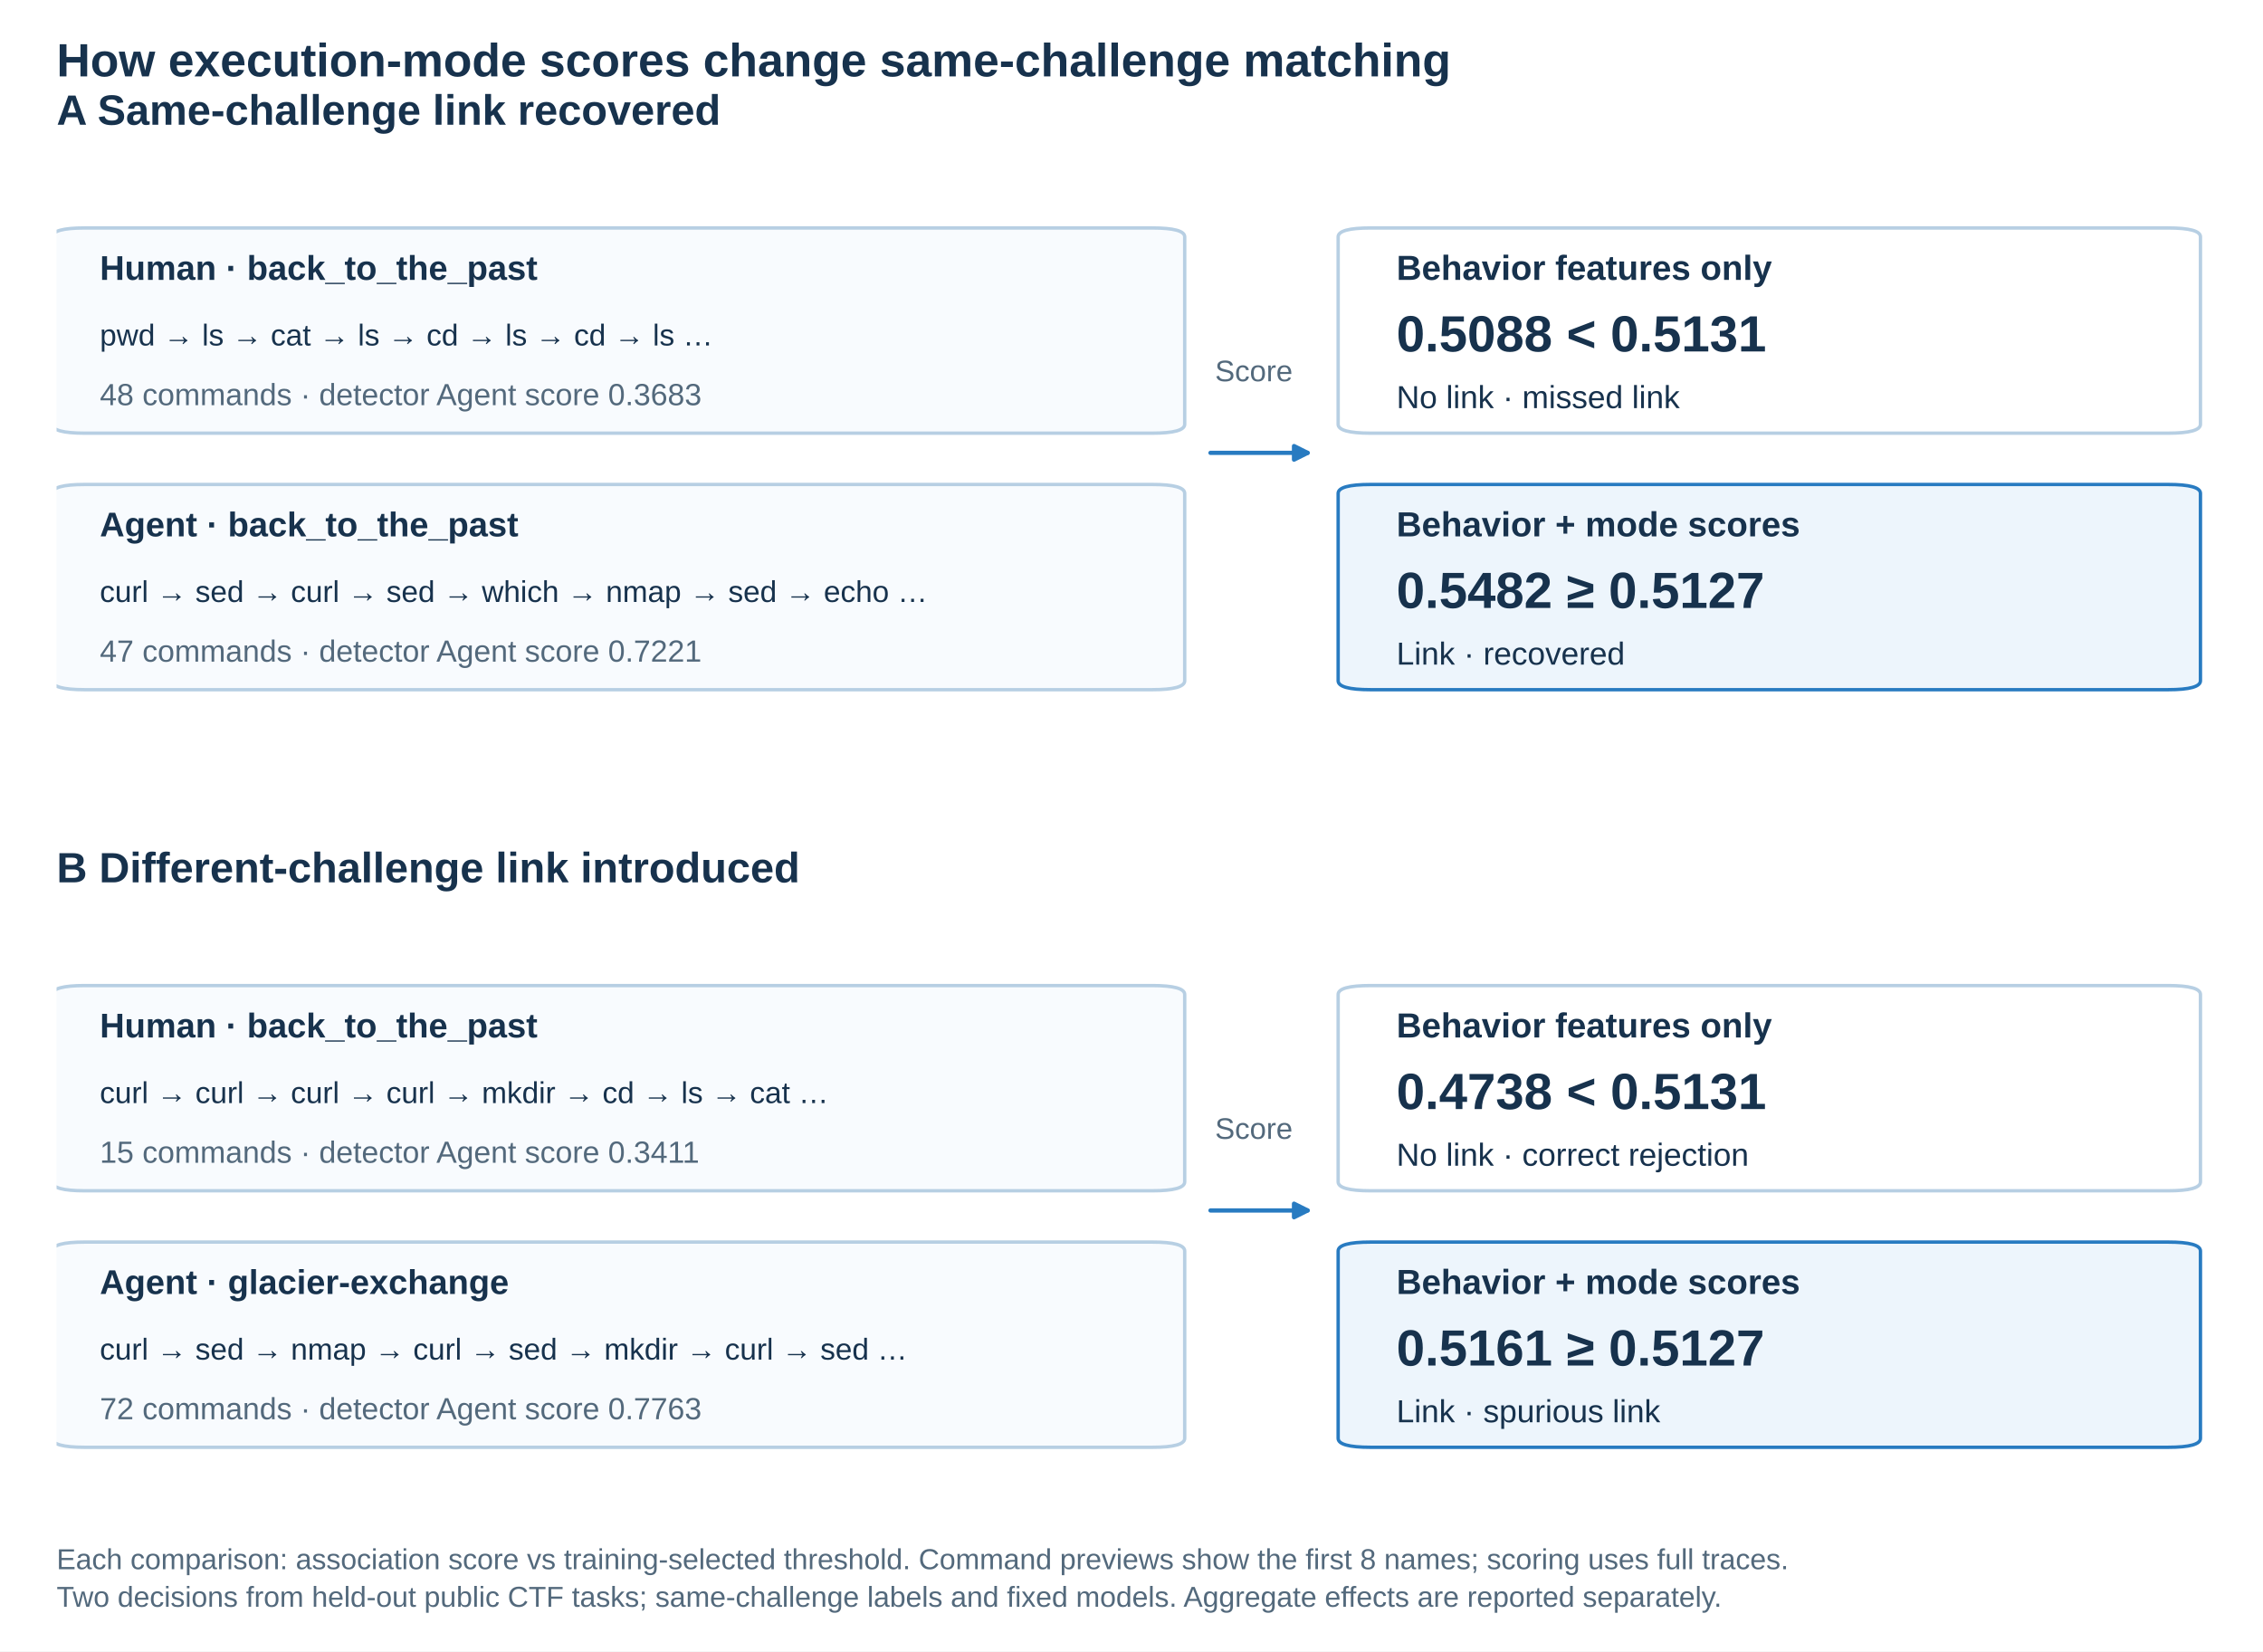
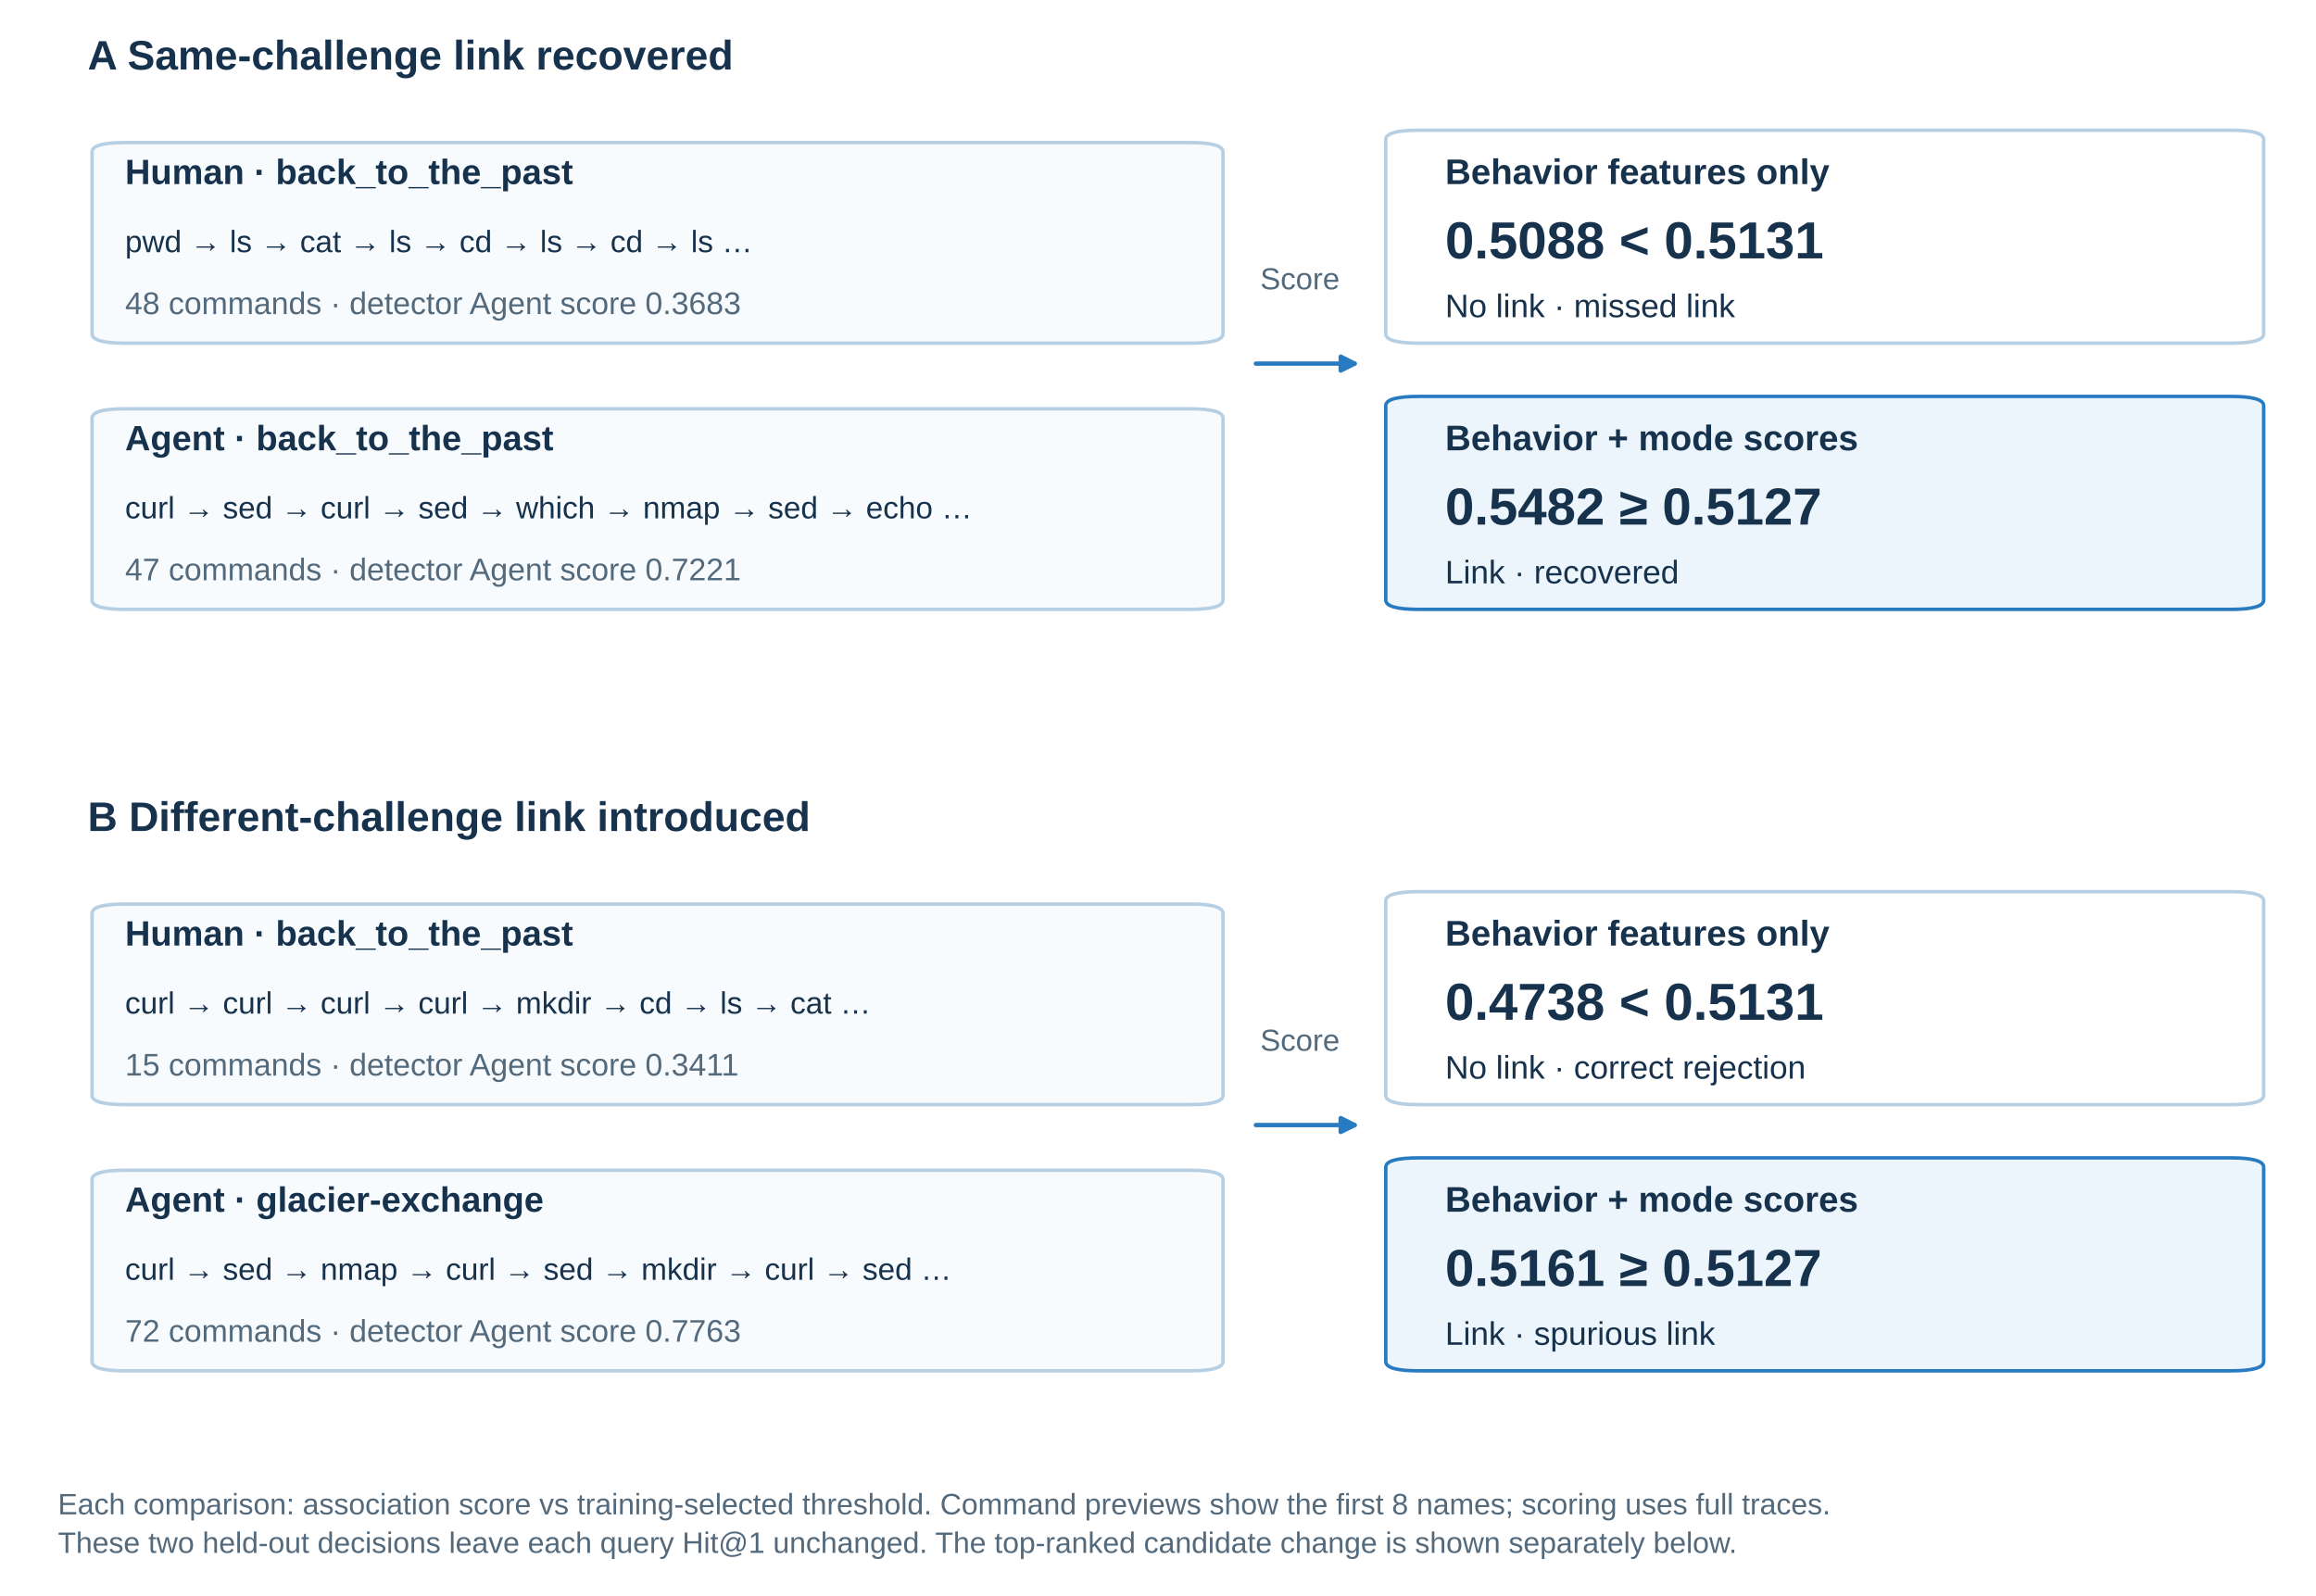
- <svg xmlns="http://www.w3.org/2000/svg" width="532.8pt" height="388.8pt" viewBox="0 0 532.8 388.8" version="1.1">
+ <svg xmlns="http://www.w3.org/2000/svg" width="532.8pt" height="367.2pt" viewBox="0 0 532.8 367.2" version="1.1">
  <defs>
    <style type="text/css">*{stroke-linejoin: round; stroke-linecap: butt}</style>
  </defs>
  <g id="figure_1">
    <g id="patch_1">
-       <path d="M 0 388.8  L 532.8 388.8  L 532.8 0  L 0 0  z " style="fill: #ffffff" />
+       <path d="M 0 367.2 L 532.8 367.2 L 532.8 0 L 0 0 z " style="fill: #ffffff" />
    </g>
    <g id="axes_1">
      <g id="patch_2">
-         <path d="M 19.935 101.985  L 271.294 101.985  Q 278.926 101.985 278.926 99.879  L 278.926 55.778  Q 278.926 53.672 271.294 53.672  L 19.935 53.672  Q 12.302 53.672 12.302 55.778  L 12.302 99.879  Q 12.302 101.985 19.935 101.985  z " clip-path="url(#p81bd082068)" style="fill: #f8fbfe; stroke: #b7cfe3; stroke-width: 0.8; stroke-linejoin: miter" />
+         <path d="M 28.771 78.957 L 273.753 78.957 Q 281.345 78.957 281.345 76.821 L 281.345 34.945 Q 281.345 32.808 273.753 32.808 L 28.771 32.808 Q 21.179 32.808 21.179 34.945 L 21.179 76.821 Q 21.179 78.957 28.771 78.957 z " clip-path="url(#peca4818e24)" style="fill: #f8fbfe; stroke: #b7cfe3; stroke-width: 0.8; stroke-linejoin: miter" />
      </g>
      <g id="patch_3">
-         <path d="M 19.935 162.378  L 271.294 162.378  Q 278.926 162.378 278.926 160.271  L 278.926 116.171  Q 278.926 114.064 271.294 114.064  L 19.935 114.064  Q 12.302 114.064 12.302 116.171  L 12.302 160.271  Q 12.302 162.378 19.935 162.378  z " clip-path="url(#p81bd082068)" style="fill: #f8fbfe; stroke: #b7cfe3; stroke-width: 0.8; stroke-linejoin: miter" />
+         <path d="M 28.771 140.204 L 273.753 140.204 Q 281.345 140.204 281.345 138.067 L 281.345 96.192 Q 281.345 94.055 273.753 94.055 L 28.771 94.055 Q 21.179 94.055 21.179 96.192 L 21.179 138.067 Q 21.179 140.204 28.771 140.204 z " clip-path="url(#peca4818e24)" style="fill: #f8fbfe; stroke: #b7cfe3; stroke-width: 0.8; stroke-linejoin: miter" />
      </g>
      <g id="patch_4">
-         <path d="M 322.685 101.985  L 510.441 101.985  Q 518.073 101.985 518.073 99.879  L 518.073 55.778  Q 518.073 53.672 510.441 53.672  L 322.685 53.672  Q 315.053 53.672 315.053 55.778  L 315.053 99.879  Q 315.053 101.985 322.685 101.985  z " clip-path="url(#p81bd082068)" style="fill: #ffffff; stroke: #b7cfe3; stroke-width: 0.8; stroke-linejoin: miter" />
+         <path d="M 326.393 78.957 L 513.166 78.957 Q 520.759 78.957 520.759 76.821 L 520.759 32.096 Q 520.759 29.96 513.166 29.96 L 326.393 29.96 Q 318.801 29.96 318.801 32.096 L 318.801 76.821 Q 318.801 78.957 326.393 78.957 z " clip-path="url(#peca4818e24)" style="fill: #ffffff; stroke: #b7cfe3; stroke-width: 0.8; stroke-linejoin: miter" />
      </g>
      <g id="patch_5">
-         <path d="M 322.685 162.378  L 510.441 162.378  Q 518.073 162.378 518.073 160.271  L 518.073 116.171  Q 518.073 114.064 510.441 114.064  L 322.685 114.064  Q 315.053 114.064 315.053 116.171  L 315.053 160.271  Q 315.053 162.378 322.685 162.378  z " clip-path="url(#p81bd082068)" style="fill: #edf5fc; stroke: #287bc1; stroke-width: 0.8; stroke-linejoin: miter" />
+         <path d="M 326.393 140.204 L 513.166 140.204 Q 520.759 140.204 520.759 138.067 L 520.759 93.343 Q 520.759 91.206 513.166 91.206 L 326.393 91.206 Q 318.801 91.206 318.801 93.343 L 318.801 138.067 Q 318.801 140.204 326.393 140.204 z " clip-path="url(#peca4818e24)" style="fill: #edf5fc; stroke: #287bc1; stroke-width: 0.8; stroke-linejoin: miter" />
      </g>
      <g id="text_1">
-         <text style="font-weight: 700; font-size: 10px; font-family: 'Arial'; text-anchor: start; fill: #17324d" x="13.32" y="29.374" transform="rotate(-0 13.32 29.3741)">A  Same-challenge link recovered</text>
+         <text style="font-weight: 700; font-size: 9.5px; font-family: 'Arial'; text-anchor: start; fill: #17324d" x="20.166" y="16.001" transform="rotate(-0 20.16648 16.00119)">A  Same-challenge link recovered</text>
      </g>
      <g id="text_2">
-         <text style="font-weight: 700; font-size: 8.1px; font-family: 'Arial'; text-anchor: start; fill: #17324d" x="23.496" y="65.89" transform="rotate(-0 23.49648 65.89047)">Human · back_to_the_past</text>
+         <text style="font-weight: 700; font-size: 8.1px; font-family: 'Arial'; text-anchor: start; fill: #17324d" x="28.771" y="42.351" transform="rotate(-0 28.7712 42.3515)">Human · back_to_the_past</text>
      </g>
      <g id="text_3">
-         <text style="font-size: 7.1px; font-family: 'Arial'; text-anchor: start; fill: #17324d" x="23.496" y="81.34" transform="rotate(-0 23.49648 81.3397)">pwd → ls → cat → ls → cd → ls → cd → ls …</text>
+         <text style="font-size: 7.1px; font-family: 'Arial'; text-anchor: start; fill: #17324d" x="28.771" y="58.019" transform="rotate(-0 28.7712 58.01925)">pwd → ls → cat → ls → cd → ls → cd → ls …</text>
      </g>
      <g id="text_4">
-         <text style="font-size: 7.2px; font-family: 'Arial'; text-anchor: start; fill: #53697c" x="23.496" y="95.384" transform="rotate(-0 23.49648 95.38446)">48 commands · detector Agent score 0.3683</text>
+         <text style="font-size: 7.2px; font-family: 'Arial'; text-anchor: start; fill: #53697c" x="28.771" y="72.263" transform="rotate(-0 28.7712 72.26265)">48 commands · detector Agent score 0.3683</text>
      </g>
      <g id="text_5">
-         <text style="font-weight: 700; font-size: 8.1px; font-family: 'Arial'; text-anchor: start; fill: #17324d" x="23.496" y="126.283" transform="rotate(-0 23.49648 126.2829)">Agent · back_to_the_past</text>
+         <text style="font-weight: 700; font-size: 8.1px; font-family: 'Arial'; text-anchor: start; fill: #17324d" x="28.771" y="103.598" transform="rotate(-0 28.7712 103.5982)">Agent · back_to_the_past</text>
      </g>
      <g id="text_6">
-         <text style="font-size: 7.1px; font-family: 'Arial'; text-anchor: start; fill: #17324d" x="23.496" y="141.732" transform="rotate(-0 23.49648 141.7322)">curl → sed → curl → sed → which → nmap → sed → echo …</text>
+         <text style="font-size: 7.1px; font-family: 'Arial'; text-anchor: start; fill: #17324d" x="28.771" y="119.266" transform="rotate(-0 28.7712 119.2659)">curl → sed → curl → sed → which → nmap → sed → echo …</text>
      </g>
      <g id="text_7">
-         <text style="font-size: 7.2px; font-family: 'Arial'; text-anchor: start; fill: #53697c" x="23.496" y="155.777" transform="rotate(-0 23.49648 155.7769)">47 commands · detector Agent score 0.7221</text>
+         <text style="font-size: 7.2px; font-family: 'Arial'; text-anchor: start; fill: #53697c" x="28.771" y="133.509" transform="rotate(-0 28.7712 133.5093)">47 commands · detector Agent score 0.7221</text>
      </g>
      <g id="patch_6">
-         <path d="M 284.995 106.62  Q 296.988 106.62 307.862 106.62  " style="fill: none; stroke: #287bc1; stroke-linecap: round" />
-         <path d="M 304.662 105.02  L 307.862 106.62  L 304.662 108.22  z " style="fill: #287bc1; stroke: #287bc1; stroke-linecap: round" />
+         <path d="M 288.914 83.657 Q 300.832 83.657 311.631 83.657 " style="fill: none; stroke: #287bc1; stroke-linecap: round" />
+         <path d="M 308.431 82.057 L 311.631 83.657 L 308.431 85.257 z " style="fill: #287bc1; stroke: #287bc1; stroke-linecap: round" />
      </g>
      <g id="text_8">
-         <text style="font-size: 7px; font-family: 'Arial'; text-anchor: middle; fill: #53697c" x="295.208" y="89.767" transform="rotate(-0 295.2085 89.76655)">Score</text>
+         <text style="font-size: 7px; font-family: 'Arial'; text-anchor: middle; fill: #53697c" x="299.061" y="66.565" transform="rotate(-0 299.0606 66.56529)">Score</text>
      </g>
      <g id="text_9">
-         <text style="font-weight: 700; font-size: 8.2px; font-family: 'Arial'; text-anchor: start; fill: #17324d" x="328.791" y="65.89" transform="rotate(-0 328.7909 65.89047)">Behavior features only</text>
+         <text style="font-weight: 700; font-size: 8.2px; font-family: 'Arial'; text-anchor: start; fill: #17324d" x="332.467" y="42.351" transform="rotate(-0 332.4672 42.3515)">Behavior features only</text>
      </g>
      <g id="text_10">
-         <text style="font-weight: 700; font-size: 12px; font-family: 'Arial'; text-anchor: start; fill: #17324d" x="328.791" y="82.744" transform="rotate(-0 328.7909 82.74418)">0.5088 &lt; 0.5131</text>
+         <text style="font-weight: 700; font-size: 12px; font-family: 'Arial'; text-anchor: start; fill: #17324d" x="332.467" y="59.444" transform="rotate(-0 332.4672 59.44359)">0.5088 &lt; 0.5131</text>
      </g>
      <g id="text_11">
-         <text style="font-size: 7.5px; font-family: 'Arial'; text-anchor: start; fill: #17324d" x="328.791" y="96.087" transform="rotate(-0 328.7909 96.0867)">No link · missed link</text>
+         <text style="font-size: 7.5px; font-family: 'Arial'; text-anchor: start; fill: #17324d" x="332.467" y="72.975" transform="rotate(-0 332.4672 72.97482)">No link · missed link</text>
      </g>
      <g id="text_12">
-         <text style="font-weight: 700; font-size: 8.2px; font-family: 'Arial'; text-anchor: start; fill: #17324d" x="328.791" y="126.283" transform="rotate(-0 328.7909 126.2829)">Behavior + mode scores</text>
+         <text style="font-weight: 700; font-size: 8.2px; font-family: 'Arial'; text-anchor: start; fill: #17324d" x="332.467" y="103.598" transform="rotate(-0 332.4672 103.5982)">Behavior + mode scores</text>
      </g>
      <g id="text_13">
-         <text style="font-weight: 700; font-size: 12px; font-family: 'Arial'; text-anchor: start; fill: #17324d" x="328.791" y="143.137" transform="rotate(-0 328.7909 143.1366)">0.5482 ≥ 0.5127</text>
+         <text style="font-weight: 700; font-size: 12px; font-family: 'Arial'; text-anchor: start; fill: #17324d" x="332.467" y="120.69" transform="rotate(-0 332.4672 120.6902)">0.5482 ≥ 0.5127</text>
      </g>
      <g id="text_14">
-         <text style="font-size: 7.5px; font-family: 'Arial'; text-anchor: start; fill: #17324d" x="328.791" y="156.479" transform="rotate(-0 328.7909 156.4792)">Link · recovered</text>
+         <text style="font-size: 7.5px; font-family: 'Arial'; text-anchor: start; fill: #17324d" x="332.467" y="134.221" transform="rotate(-0 332.4672 134.2215)">Link · recovered</text>
      </g>
    </g>
    <g id="axes_2">
      <g id="patch_7">
-         <path d="M 19.935 280.354  L 271.294 280.354  Q 278.926 280.354 278.926 278.247  L 278.926 234.147  Q 278.926 232.04 271.294 232.04  L 19.935 232.04  Q 12.302 232.04 12.302 234.147  L 12.302 278.247  Q 12.302 280.354 19.935 280.354  z " clip-path="url(#pa3cf206963)" style="fill: #f8fbfe; stroke: #b7cfe3; stroke-width: 0.8; stroke-linejoin: miter" />
+         <path d="M 28.771 254.151 L 273.753 254.151 Q 281.345 254.151 281.345 252.014 L 281.345 210.139 Q 281.345 208.002 273.753 208.002 L 28.771 208.002 Q 21.179 208.002 21.179 210.139 L 21.179 252.014 Q 21.179 254.151 28.771 254.151 z " clip-path="url(#pc39b112f01)" style="fill: #f8fbfe; stroke: #b7cfe3; stroke-width: 0.8; stroke-linejoin: miter" />
      </g>
      <g id="patch_8">
-         <path d="M 19.935 340.746  L 271.294 340.746  Q 278.926 340.746 278.926 338.64  L 278.926 294.539  Q 278.926 292.432 271.294 292.432  L 19.935 292.432  Q 12.302 292.432 12.302 294.539  L 12.302 338.64  Q 12.302 340.746 19.935 340.746  z " clip-path="url(#pa3cf206963)" style="fill: #f8fbfe; stroke: #b7cfe3; stroke-width: 0.8; stroke-linejoin: miter" />
+         <path d="M 28.771 315.398 L 273.753 315.398 Q 281.345 315.398 281.345 313.261 L 281.345 271.385 Q 281.345 269.249 273.753 269.249 L 28.771 269.249 Q 21.179 269.249 21.179 271.385 L 21.179 313.261 Q 21.179 315.398 28.771 315.398 z " clip-path="url(#pc39b112f01)" style="fill: #f8fbfe; stroke: #b7cfe3; stroke-width: 0.8; stroke-linejoin: miter" />
      </g>
      <g id="patch_9">
-         <path d="M 322.685 280.354  L 510.441 280.354  Q 518.073 280.354 518.073 278.247  L 518.073 234.147  Q 518.073 232.04 510.441 232.04  L 322.685 232.04  Q 315.053 232.04 315.053 234.147  L 315.053 278.247  Q 315.053 280.354 322.685 280.354  z " clip-path="url(#pa3cf206963)" style="fill: #ffffff; stroke: #b7cfe3; stroke-width: 0.8; stroke-linejoin: miter" />
+         <path d="M 326.393 254.151 L 513.166 254.151 Q 520.759 254.151 520.759 252.014 L 520.759 207.29 Q 520.759 205.154 513.166 205.154 L 326.393 205.154 Q 318.801 205.154 318.801 207.29 L 318.801 252.014 Q 318.801 254.151 326.393 254.151 z " clip-path="url(#pc39b112f01)" style="fill: #ffffff; stroke: #b7cfe3; stroke-width: 0.8; stroke-linejoin: miter" />
      </g>
      <g id="patch_10">
-         <path d="M 322.685 340.746  L 510.441 340.746  Q 518.073 340.746 518.073 338.64  L 518.073 294.539  Q 518.073 292.432 510.441 292.432  L 322.685 292.432  Q 315.053 292.432 315.053 294.539  L 315.053 338.64  Q 315.053 340.746 322.685 340.746  z " clip-path="url(#pa3cf206963)" style="fill: #edf5fc; stroke: #287bc1; stroke-width: 0.8; stroke-linejoin: miter" />
+         <path d="M 326.393 315.398 L 513.166 315.398 Q 520.759 315.398 520.759 313.261 L 520.759 268.537 Q 520.759 266.4 513.166 266.4 L 326.393 266.4 Q 318.801 266.4 318.801 268.537 L 318.801 313.261 Q 318.801 315.398 326.393 315.398 z " clip-path="url(#pc39b112f01)" style="fill: #edf5fc; stroke: #287bc1; stroke-width: 0.8; stroke-linejoin: miter" />
      </g>
      <g id="text_15">
-         <text style="font-weight: 700; font-size: 10px; font-family: 'Arial'; text-anchor: start; fill: #17324d" x="13.32" y="207.743" transform="rotate(-0 13.32 207.7425)">B  Different-challenge link introduced</text>
+         <text style="font-weight: 700; font-size: 9.5px; font-family: 'Arial'; text-anchor: start; fill: #17324d" x="20.166" y="191.195" transform="rotate(-0 20.16648 191.1951)">B  Different-challenge link introduced</text>
      </g>
      <g id="text_16">
-         <text style="font-weight: 700; font-size: 8.1px; font-family: 'Arial'; text-anchor: start; fill: #17324d" x="23.496" y="244.259" transform="rotate(-0 23.49648 244.2589)">Human · back_to_the_past</text>
+         <text style="font-weight: 700; font-size: 8.1px; font-family: 'Arial'; text-anchor: start; fill: #17324d" x="28.771" y="217.545" transform="rotate(-0 28.7712 217.5454)">Human · back_to_the_past</text>
      </g>
      <g id="text_17">
-         <text style="font-size: 7.1px; font-family: 'Arial'; text-anchor: start; fill: #17324d" x="23.496" y="259.708" transform="rotate(-0 23.49648 259.7081)">curl → curl → curl → curl → mkdir → cd → ls → cat …</text>
+         <text style="font-size: 7.1px; font-family: 'Arial'; text-anchor: start; fill: #17324d" x="28.771" y="233.213" transform="rotate(-0 28.7712 233.2132)">curl → curl → curl → curl → mkdir → cd → ls → cat …</text>
      </g>
      <g id="text_18">
-         <text style="font-size: 7.2px; font-family: 'Arial'; text-anchor: start; fill: #53697c" x="23.496" y="273.753" transform="rotate(-0 23.49648 273.7529)">15 commands · detector Agent score 0.3411</text>
+         <text style="font-size: 7.2px; font-family: 'Arial'; text-anchor: start; fill: #53697c" x="28.771" y="247.457" transform="rotate(-0 28.7712 247.4566)">15 commands · detector Agent score 0.3411</text>
      </g>
      <g id="text_19">
-         <text style="font-weight: 700; font-size: 8.1px; font-family: 'Arial'; text-anchor: start; fill: #17324d" x="23.496" y="304.651" transform="rotate(-0 23.49648 304.6513)">Agent · glacier-exchange</text>
+         <text style="font-weight: 700; font-size: 8.1px; font-family: 'Arial'; text-anchor: start; fill: #17324d" x="28.771" y="278.792" transform="rotate(-0 28.7712 278.7921)">Agent · glacier-exchange</text>
      </g>
      <g id="text_20">
-         <text style="font-size: 7.1px; font-family: 'Arial'; text-anchor: start; fill: #17324d" x="23.496" y="320.101" transform="rotate(-0 23.49648 320.1006)">curl → sed → nmap → curl → sed → mkdir → curl → sed …</text>
+         <text style="font-size: 7.1px; font-family: 'Arial'; text-anchor: start; fill: #17324d" x="28.771" y="294.46" transform="rotate(-0 28.7712 294.4598)">curl → sed → nmap → curl → sed → mkdir → curl → sed …</text>
      </g>
      <g id="text_21">
-         <text style="font-size: 7.2px; font-family: 'Arial'; text-anchor: start; fill: #53697c" x="23.496" y="334.145" transform="rotate(-0 23.49648 334.1453)">72 commands · detector Agent score 0.7763</text>
+         <text style="font-size: 7.2px; font-family: 'Arial'; text-anchor: start; fill: #53697c" x="28.771" y="308.703" transform="rotate(-0 28.7712 308.7032)">72 commands · detector Agent score 0.7763</text>
      </g>
      <g id="patch_11">
-         <path d="M 284.995 284.989  Q 296.988 284.989 307.862 284.989  " style="fill: none; stroke: #287bc1; stroke-linecap: round" />
-         <path d="M 304.662 283.389  L 307.862 284.989  L 304.662 286.589  z " style="fill: #287bc1; stroke: #287bc1; stroke-linecap: round" />
+         <path d="M 288.914 258.851 Q 300.832 258.851 311.631 258.851 " style="fill: none; stroke: #287bc1; stroke-linecap: round" />
+         <path d="M 308.431 257.251 L 311.631 258.851 L 308.431 260.451 z " style="fill: #287bc1; stroke: #287bc1; stroke-linecap: round" />
      </g>
      <g id="text_22">
-         <text style="font-size: 7px; font-family: 'Arial'; text-anchor: middle; fill: #53697c" x="295.208" y="268.135" transform="rotate(-0 295.2085 268.135)">Score</text>
+         <text style="font-size: 7px; font-family: 'Arial'; text-anchor: middle; fill: #53697c" x="299.061" y="241.759" transform="rotate(-0 299.0606 241.7592)">Score</text>
      </g>
      <g id="text_23">
-         <text style="font-weight: 700; font-size: 8.2px; font-family: 'Arial'; text-anchor: start; fill: #17324d" x="328.791" y="244.259" transform="rotate(-0 328.7909 244.2589)">Behavior features only</text>
+         <text style="font-weight: 700; font-size: 8.2px; font-family: 'Arial'; text-anchor: start; fill: #17324d" x="332.467" y="217.545" transform="rotate(-0 332.4672 217.5454)">Behavior features only</text>
      </g>
      <g id="text_24">
-         <text style="font-weight: 700; font-size: 12px; font-family: 'Arial'; text-anchor: start; fill: #17324d" x="328.791" y="261.113" transform="rotate(-0 328.7909 261.1126)">0.4738 &lt; 0.5131</text>
+         <text style="font-weight: 700; font-size: 12px; font-family: 'Arial'; text-anchor: start; fill: #17324d" x="332.467" y="234.638" transform="rotate(-0 332.4672 234.6375)">0.4738 &lt; 0.5131</text>
      </g>
      <g id="text_25">
-         <text style="font-size: 7.5px; font-family: 'Arial'; text-anchor: start; fill: #17324d" x="328.791" y="274.455" transform="rotate(-0 328.7909 274.4551)">No link · correct rejection</text>
+         <text style="font-size: 7.5px; font-family: 'Arial'; text-anchor: start; fill: #17324d" x="332.467" y="248.169" transform="rotate(-0 332.4672 248.1687)">No link · correct rejection</text>
      </g>
      <g id="text_26">
-         <text style="font-weight: 700; font-size: 8.2px; font-family: 'Arial'; text-anchor: start; fill: #17324d" x="328.791" y="304.651" transform="rotate(-0 328.7909 304.6513)">Behavior + mode scores</text>
+         <text style="font-weight: 700; font-size: 8.2px; font-family: 'Arial'; text-anchor: start; fill: #17324d" x="332.467" y="278.792" transform="rotate(-0 332.4672 278.7921)">Behavior + mode scores</text>
      </g>
      <g id="text_27">
-         <text style="font-weight: 700; font-size: 12px; font-family: 'Arial'; text-anchor: start; fill: #17324d" x="328.791" y="321.505" transform="rotate(-0 328.7909 321.5051)">0.5161 ≥ 0.5127</text>
+         <text style="font-weight: 700; font-size: 12px; font-family: 'Arial'; text-anchor: start; fill: #17324d" x="332.467" y="295.884" transform="rotate(-0 332.4672 295.8842)">0.5161 ≥ 0.5127</text>
      </g>
      <g id="text_28">
-         <text style="font-size: 7.5px; font-family: 'Arial'; text-anchor: start; fill: #17324d" x="328.791" y="334.848" transform="rotate(-0 328.7909 334.8476)">Link · spurious link</text>
+         <text style="font-size: 7.5px; font-family: 'Arial'; text-anchor: start; fill: #17324d" x="332.467" y="309.415" transform="rotate(-0 332.4672 309.4154)">Link · spurious link</text>
      </g>
    </g>
    <g id="text_29">
-       <text style="font-weight: 700; font-size: 11px; font-family: 'Arial'; text-anchor: start; fill: #17324d" x="13.32" y="17.982" transform="rotate(-0 13.32 17.98239)">How execution-mode scores change same-challenge matching</text>
-     </g>
-     <g id="text_30">
-       <text style="font-size: 6.8px; font-family: 'Arial'; fill: #53697c" transform="translate(13.32 369.4459)">Each comparison: association score vs training-selected threshold. Command previews show the first 8 names; scoring uses full traces.</text>
-       <text style="font-size: 6.8px; font-family: 'Arial'; fill: #53697c" transform="translate(13.32 378.3024)">Two decisions from held-out public CTF tasks; same-challenge labels and fixed models. Aggregate effects are reported separately.</text>
+       <text style="font-size: 6.8px; font-family: 'Arial'; fill: #53697c" transform="translate(13.32 348.418)">Each comparison: association score vs training-selected threshold. Command previews show the first 8 names; scoring uses full traces.</text>
+       <text style="font-size: 6.8px; font-family: 'Arial'; fill: #53697c" transform="translate(13.32 357.2856)">These two held-out decisions leave each query Hit@1 unchanged. The top-ranked candidate change is shown separately below.</text>
    </g>
  </g>
  <defs>
-     <clipPath id="p81bd082068">
-       <rect x="13.32" y="34.992" width="508.824" height="140.448" />
+     <clipPath id="peca4818e24">
+       <rect x="18.648" y="11.016" width="506.16" height="142.434" />
    </clipPath>
-     <clipPath id="pa3cf206963">
-       <rect x="13.32" y="213.36" width="508.824" height="140.448" />
+     <clipPath id="pc39b112f01">
+       <rect x="18.648" y="186.21" width="506.16" height="142.434" />
    </clipPath>
  </defs>
</svg>
